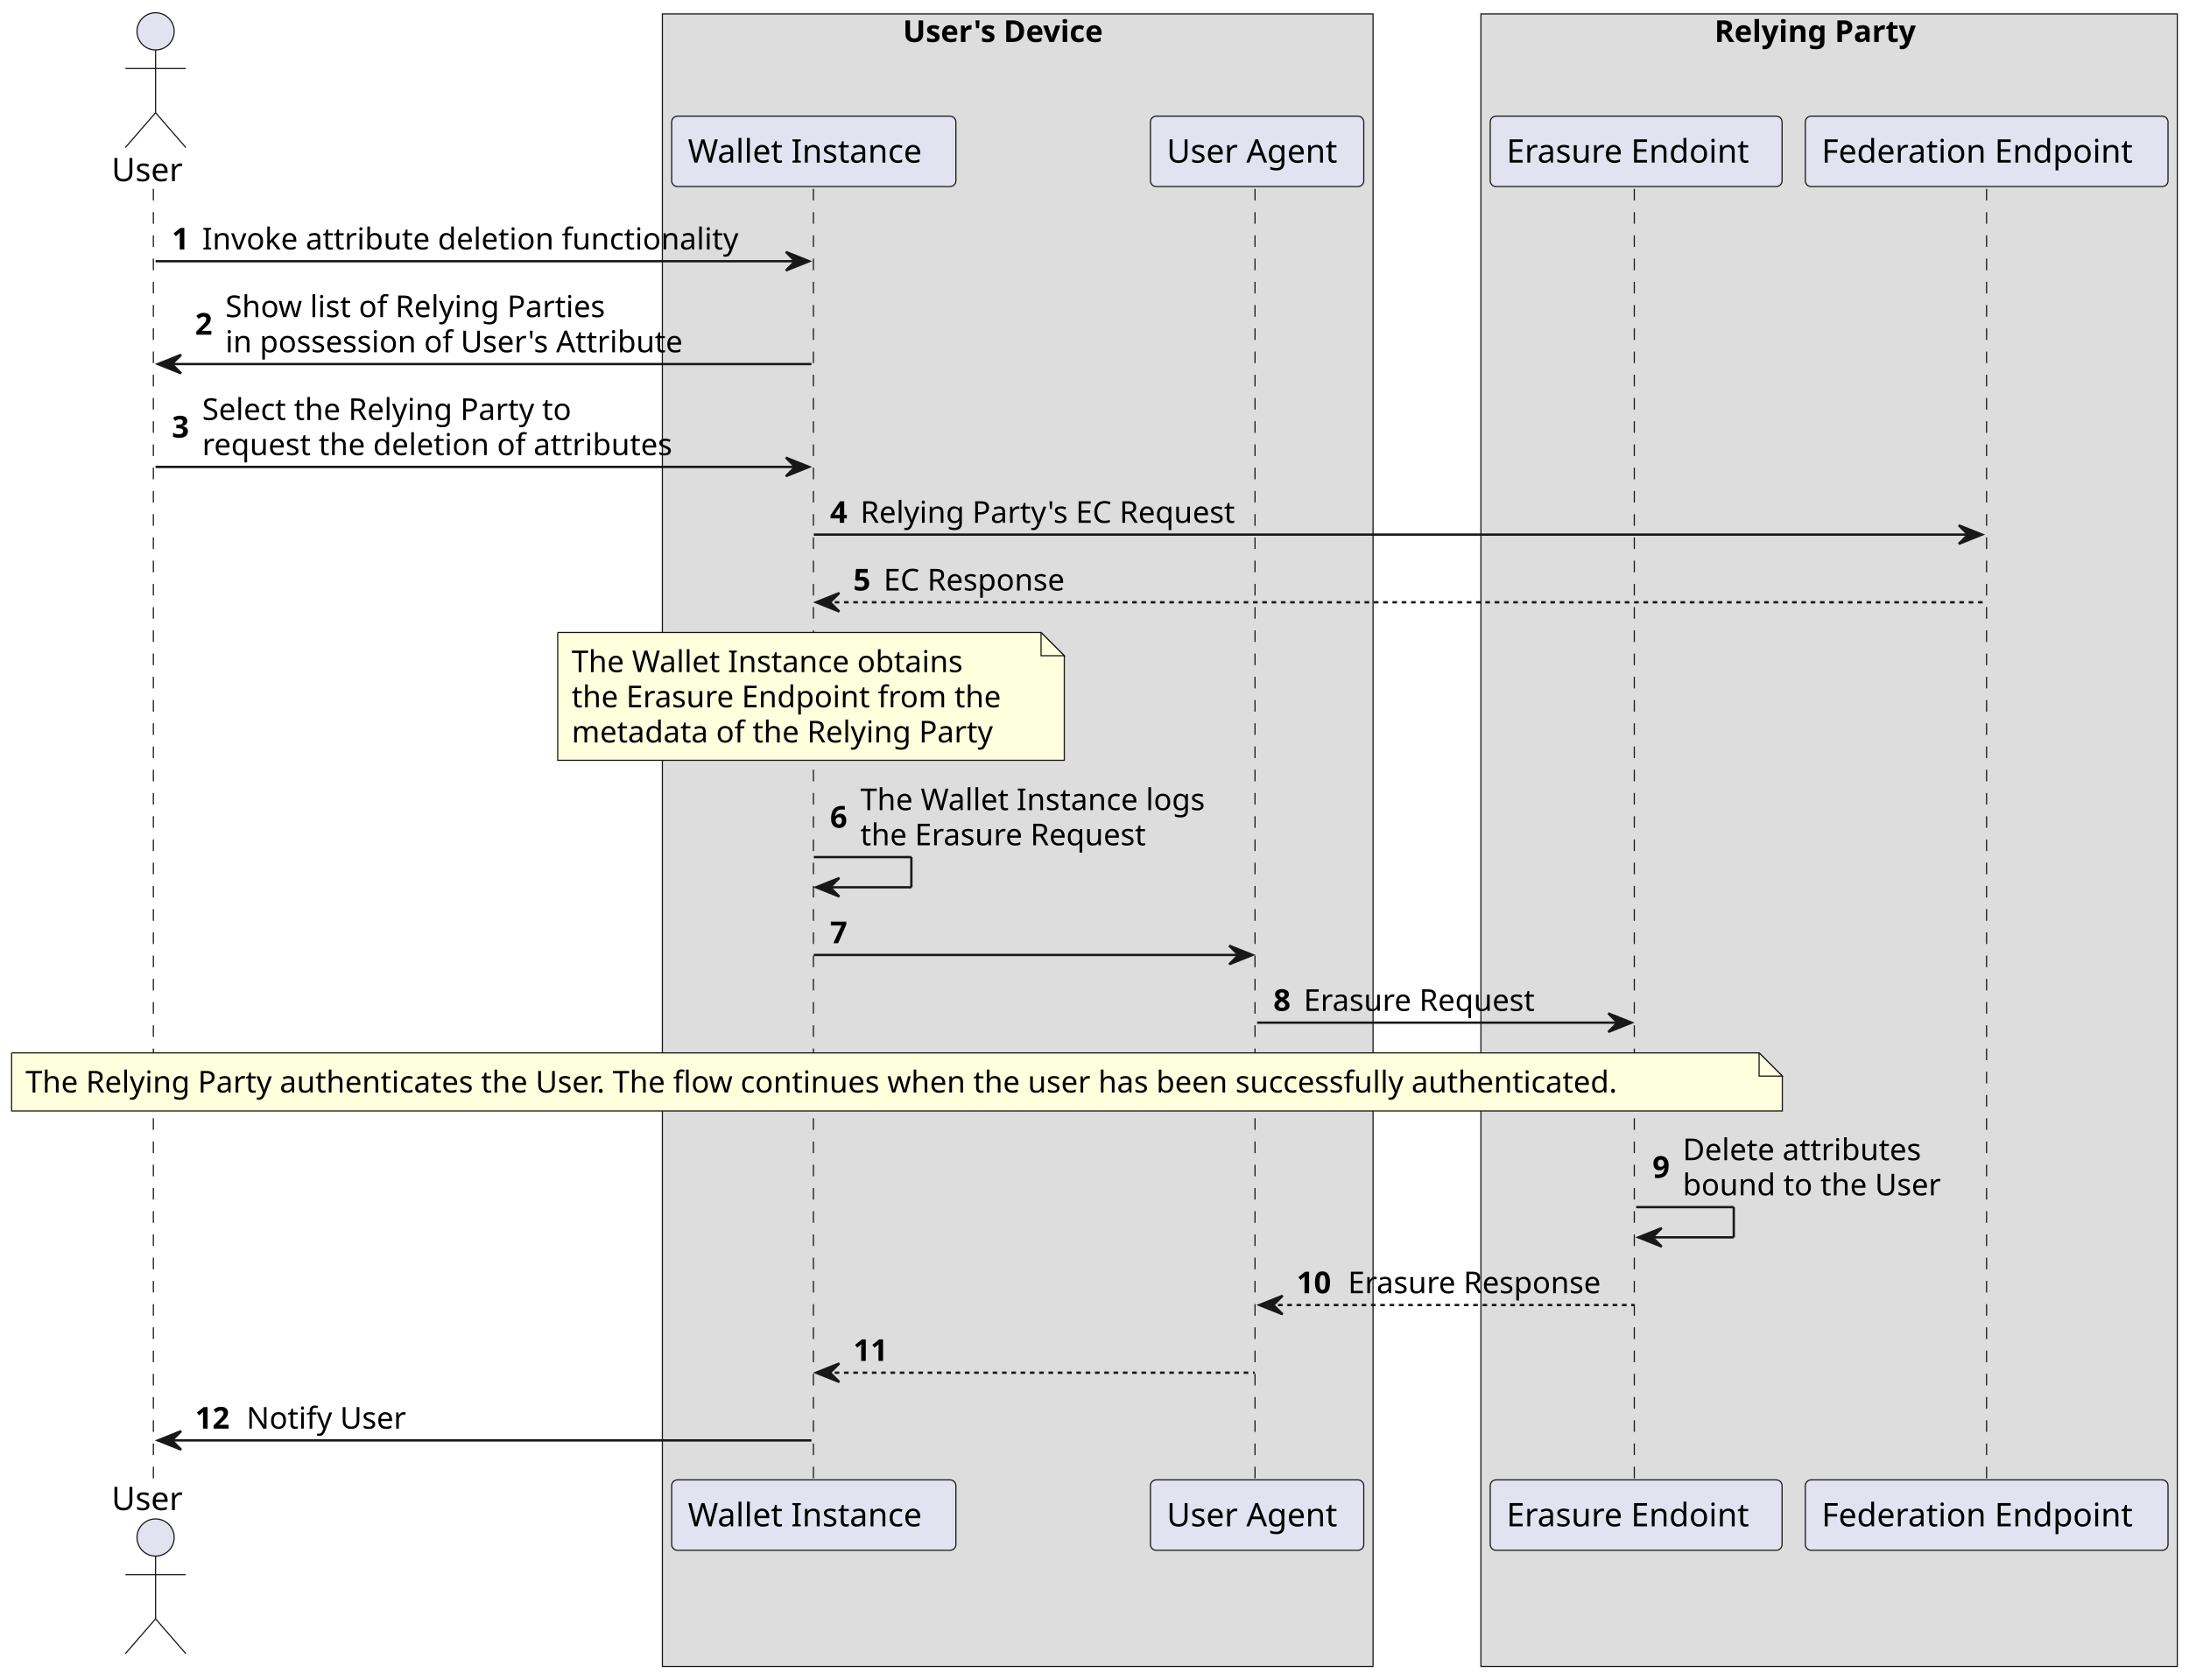
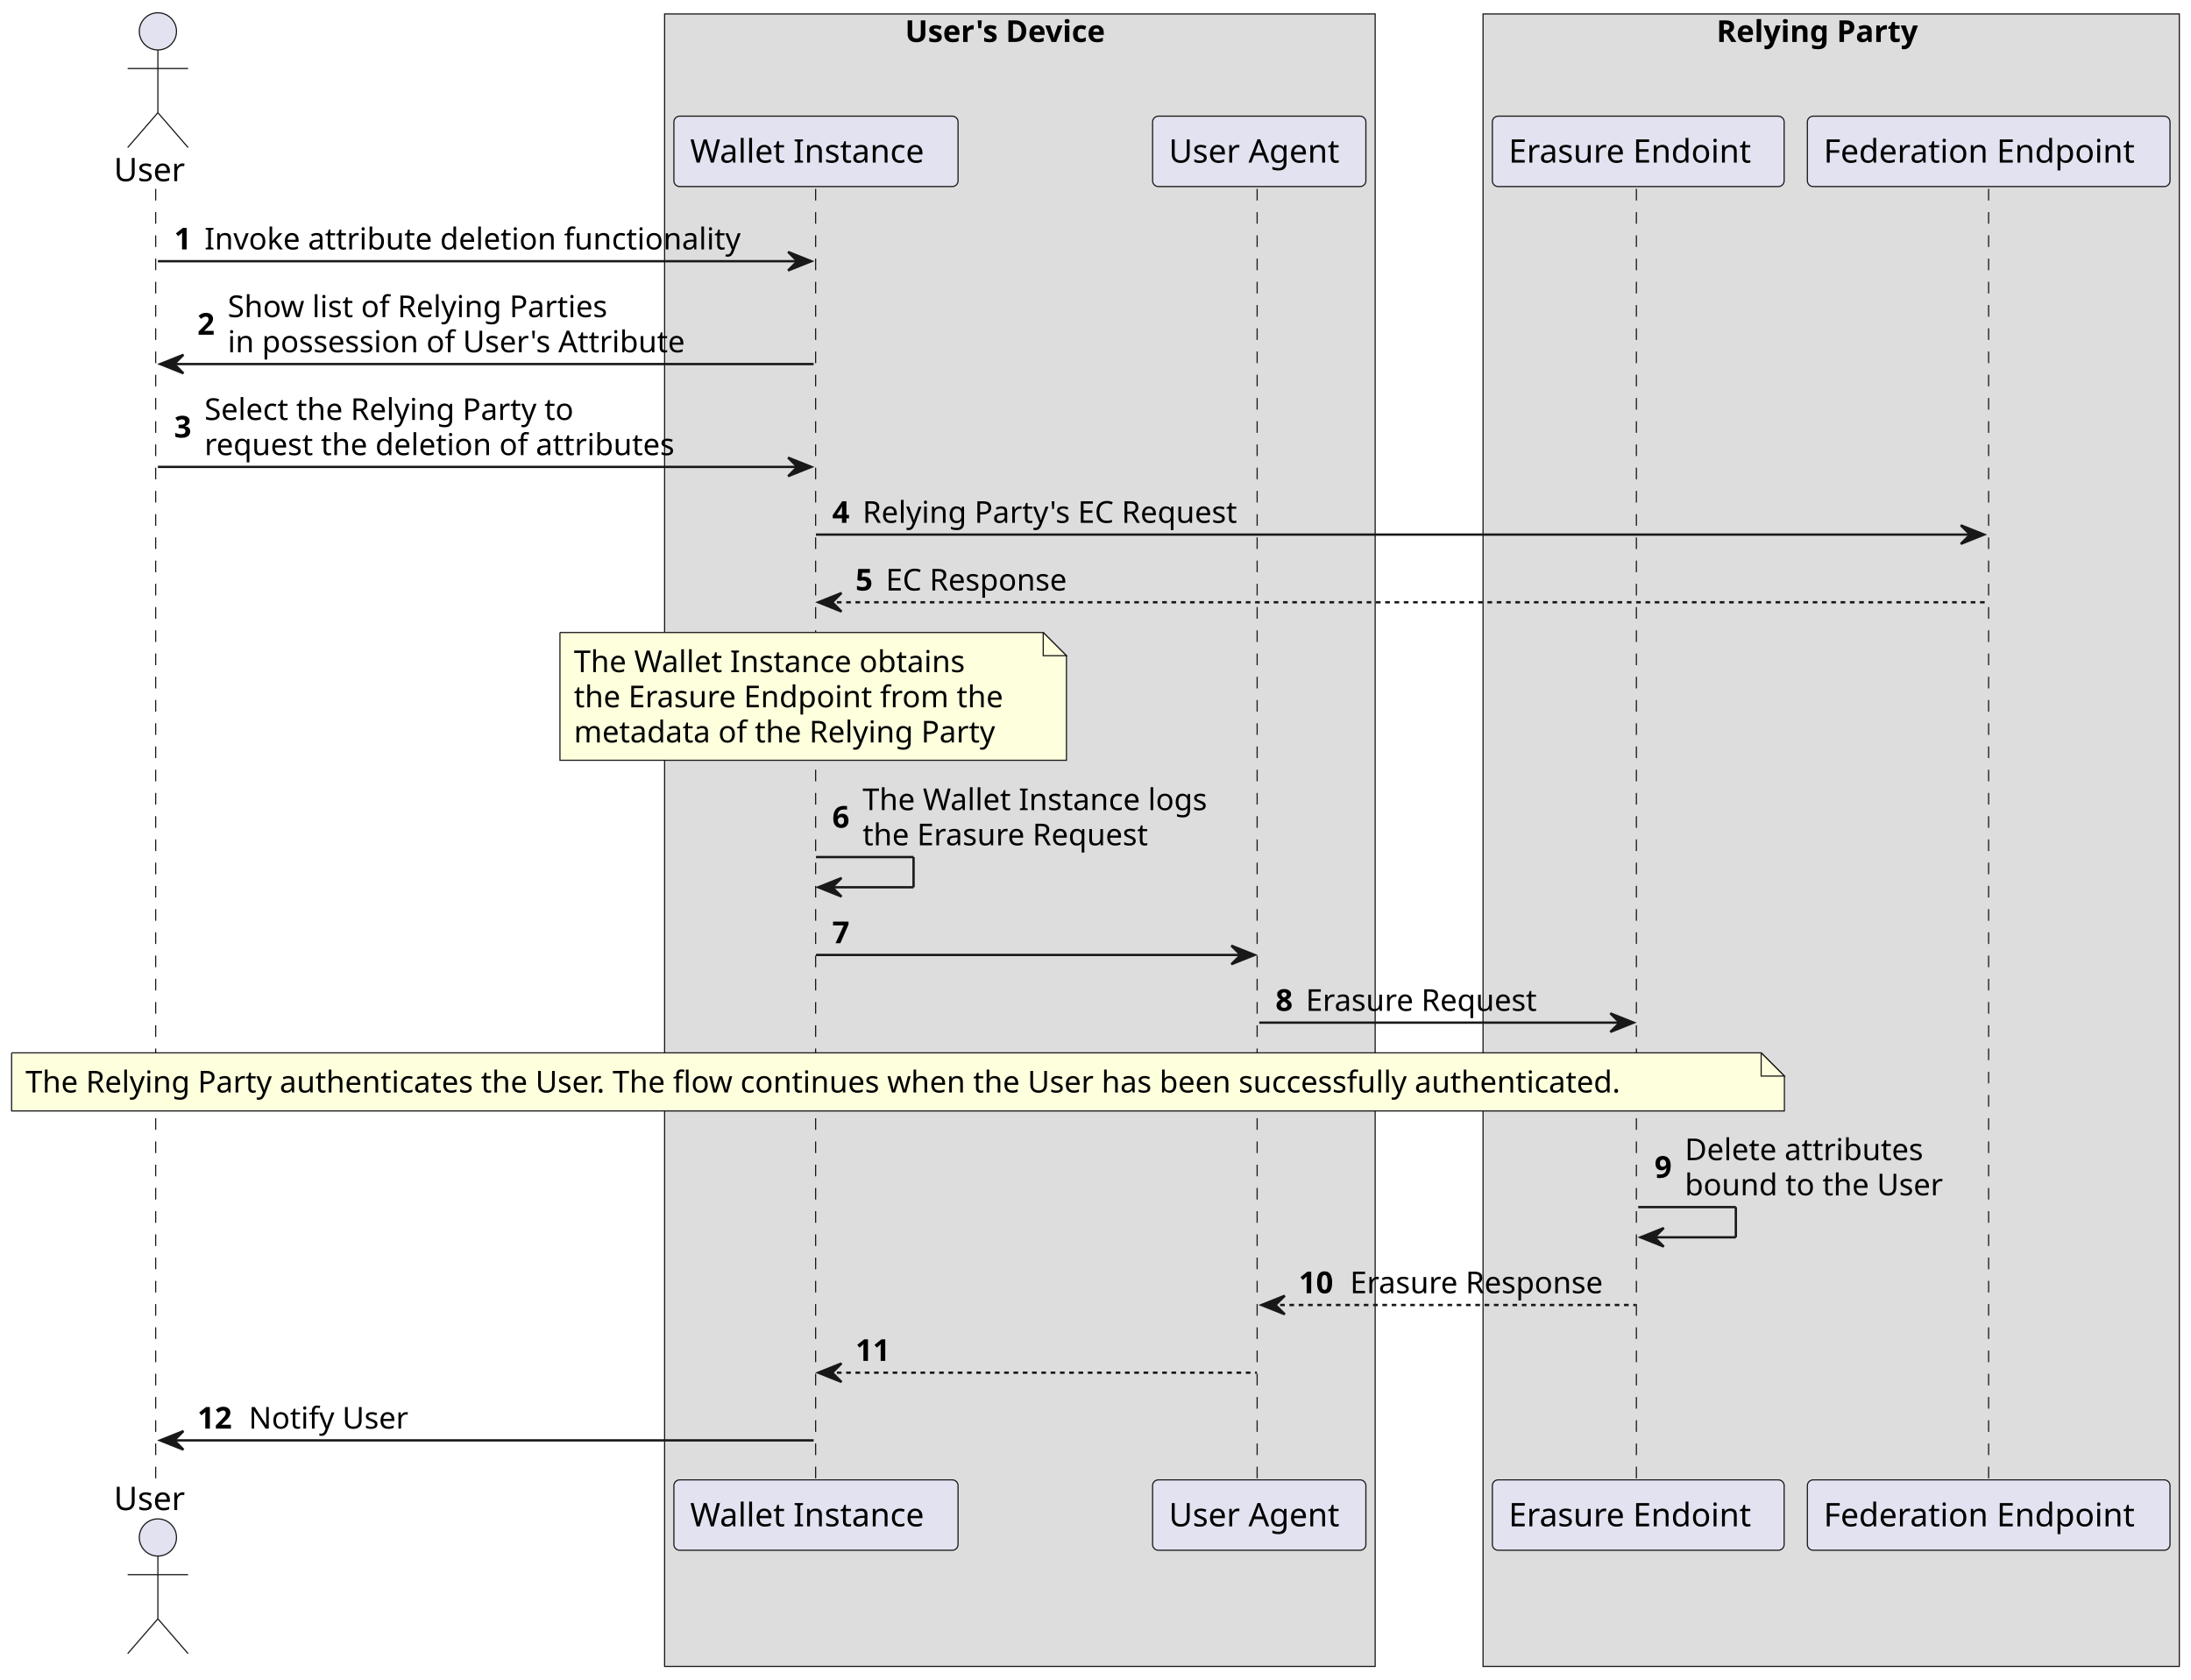
- <svg xmlns="http://www.w3.org/2000/svg" contentStyleType="text/css" data-diagram-type="SEQUENCE" height="723px" preserveAspectRatio="none" style="width:942px;height:723px;background:#FFFFFF;" version="1.1" viewBox="0 0 942 723" width="942px" zoomAndPan="magnify">
+ <svg xmlns="http://www.w3.org/2000/svg" contentStyleType="text/css" data-diagram-type="SEQUENCE" height="723px" preserveAspectRatio="none" style="width:943px;height:723px;background:#FFFFFF;" version="1.1" viewBox="0 0 943 723" width="943px" zoomAndPan="magnify">
  <defs />
  <g>
-     <rect fill="#DDDDDD" height="711.25" style="stroke:#181818;stroke-width:0.5;" width="305.828" x="285.043" y="6" />
-     <text fill="#000000" font-family="sans-serif" font-size="13" font-weight="bold" lengthAdjust="spacing" textLength="98.827" x="388.544" y="18.067">User's Device</text>
-     <rect fill="#DDDDDD" height="711.25" style="stroke:#181818;stroke-width:0.5;" width="299.668" x="637.299" y="6" />
-     <text fill="#000000" font-family="sans-serif" font-size="13" font-weight="bold" lengthAdjust="spacing" textLength="98.7" x="737.783" y="18.067">Relying Party</text>
+     <rect fill="#DDDDDD" height="711.25" style="stroke:#181818;stroke-width:0.5;" width="305.828" x="286.043" y="6" />
+     <text fill="#000000" font-family="sans-serif" font-size="13" font-weight="bold" lengthAdjust="spacing" textLength="98.827" x="389.544" y="18.067">User's Device</text>
+     <rect fill="#DDDDDD" height="711.25" style="stroke:#181818;stroke-width:0.5;" width="299.668" x="638.299" y="6" />
+     <text fill="#000000" font-family="sans-serif" font-size="13" font-weight="bold" lengthAdjust="spacing" textLength="98.7" x="738.783" y="18.067">Relying Party</text>
    <g>
-       <rect fill="#000000" fill-opacity="0" height="556.656" width="8" x="62.955" y="81.297" />
-       <line style="stroke:#181818;stroke-width:0.5;stroke-dasharray:5.0,5.0;" x1="66" x2="66" y1="81.297" y2="637.953" />
+       <rect fill="#000000" fill-opacity="0" height="556.656" width="8" x="63.955" y="81.297" />
+       <line style="stroke:#181818;stroke-width:0.5;stroke-dasharray:5.0,5.0;" x1="67" x2="67" y1="81.297" y2="637.953" />
    </g>
    <g>
-       <rect fill="#000000" fill-opacity="0" height="556.656" width="8" x="346.194" y="81.297" />
-       <line style="stroke:#181818;stroke-width:0.5;stroke-dasharray:5.0,5.0;" x1="350.043" x2="350.043" y1="81.297" y2="637.953" />
+       <rect fill="#000000" fill-opacity="0" height="556.656" width="8" x="347.194" y="81.297" />
+       <line style="stroke:#181818;stroke-width:0.5;stroke-dasharray:5.0,5.0;" x1="351.043" x2="351.043" y1="81.297" y2="637.953" />
    </g>
    <g>
-       <rect fill="#000000" fill-opacity="0" height="556.656" width="8" x="536.971" y="81.297" />
-       <line style="stroke:#181818;stroke-width:0.5;stroke-dasharray:5.0,5.0;" x1="540.071" x2="540.071" y1="81.297" y2="637.953" />
+       <rect fill="#000000" fill-opacity="0" height="556.656" width="8" x="537.971" y="81.297" />
+       <line style="stroke:#181818;stroke-width:0.5;stroke-dasharray:5.0,5.0;" x1="541.071" x2="541.071" y1="81.297" y2="637.953" />
    </g>
    <g>
-       <rect fill="#000000" fill-opacity="0" height="556.656" width="8" x="700.094" y="81.297" />
-       <line style="stroke:#181818;stroke-width:0.5;stroke-dasharray:5.0,5.0;" x1="703.299" x2="703.299" y1="81.297" y2="637.953" />
+       <rect fill="#000000" fill-opacity="0" height="556.656" width="8" x="701.094" y="81.297" />
+       <line style="stroke:#181818;stroke-width:0.5;stroke-dasharray:5.0,5.0;" x1="704.299" x2="704.299" y1="81.297" y2="637.953" />
    </g>
    <g>
-       <rect fill="#000000" fill-opacity="0" height="556.656" width="8" x="850.928" y="81.297" />
-       <line style="stroke:#181818;stroke-width:0.5;stroke-dasharray:5.0,5.0;" x1="854.889" x2="854.889" y1="81.297" y2="637.953" />
+       <rect fill="#000000" fill-opacity="0" height="556.656" width="8" x="851.928" y="81.297" />
+       <line style="stroke:#181818;stroke-width:0.5;stroke-dasharray:5.0,5.0;" x1="855.889" x2="855.889" y1="81.297" y2="637.953" />
    </g>
    <g class="participant participant-head" data-participant="user">
-       <text fill="#000000" font-family="sans-serif" font-size="14" lengthAdjust="spacing" textLength="31.91" x="48" y="77.995">User</text>
-       <ellipse cx="66.955" cy="13.5" fill="#E2E2F0" rx="8" ry="8" style="stroke:#181818;stroke-width:0.5;" />
-       <path d="M66.955,21.5 L66.955,48.5 M53.955,29.5 L79.955,29.5 M66.955,48.5 L53.955,63.5 M66.955,48.5 L79.955,63.5" fill="none" style="stroke:#181818;stroke-width:0.5;" />
+       <text fill="#000000" font-family="sans-serif" font-size="14" lengthAdjust="spacing" textLength="31.91" x="49" y="77.995">User</text>
+       <ellipse cx="67.955" cy="13.5" fill="#E2E2F0" rx="8" ry="8" style="stroke:#181818;stroke-width:0.5;" />
+       <path d="M67.955,21.5 L67.955,48.5 M54.955,29.5 L80.955,29.5 M67.955,48.5 L54.955,63.5 M67.955,48.5 L80.955,63.5" fill="none" style="stroke:#181818;stroke-width:0.5;" />
    </g>
    <g class="participant participant-tail" data-participant="user">
-       <text fill="#000000" font-family="sans-serif" font-size="14" lengthAdjust="spacing" textLength="31.91" x="48" y="649.948">User</text>
-       <ellipse cx="66.955" cy="661.75" fill="#E2E2F0" rx="8" ry="8" style="stroke:#181818;stroke-width:0.5;" />
-       <path d="M66.955,669.75 L66.955,696.75 M53.955,677.75 L79.955,677.75 M66.955,696.75 L53.955,711.75 M66.955,696.75 L79.955,711.75" fill="none" style="stroke:#181818;stroke-width:0.5;" />
+       <text fill="#000000" font-family="sans-serif" font-size="14" lengthAdjust="spacing" textLength="31.91" x="49" y="649.948">User</text>
+       <ellipse cx="67.955" cy="661.75" fill="#E2E2F0" rx="8" ry="8" style="stroke:#181818;stroke-width:0.5;" />
+       <path d="M67.955,669.75 L67.955,696.75 M54.955,677.75 L80.955,677.75 M67.955,696.75 L54.955,711.75 M67.955,696.75 L80.955,711.75" fill="none" style="stroke:#181818;stroke-width:0.5;" />
    </g>
    <g class="participant participant-head" data-participant="app">
-       <rect fill="#E2E2F0" height="30.297" rx="2.5" ry="2.5" style="stroke:#181818;stroke-width:0.5;" width="122.302" x="289.043" y="50" />
-       <text fill="#000000" font-family="sans-serif" font-size="14" lengthAdjust="spacing" textLength="108.302" x="296.043" y="69.995">Wallet Instance</text>
+       <rect fill="#E2E2F0" height="30.297" rx="2.5" ry="2.5" style="stroke:#181818;stroke-width:0.5;" width="122.302" x="290.043" y="50" />
+       <text fill="#000000" font-family="sans-serif" font-size="14" lengthAdjust="spacing" textLength="108.302" x="297.043" y="69.995">Wallet Instance</text>
    </g>
    <g class="participant participant-tail" data-participant="app">
-       <rect fill="#E2E2F0" height="30.297" rx="2.5" ry="2.5" style="stroke:#181818;stroke-width:0.5;" width="122.302" x="289.043" y="636.953" />
-       <text fill="#000000" font-family="sans-serif" font-size="14" lengthAdjust="spacing" textLength="108.302" x="296.043" y="656.948">Wallet Instance</text>
+       <rect fill="#E2E2F0" height="30.297" rx="2.5" ry="2.5" style="stroke:#181818;stroke-width:0.5;" width="122.302" x="290.043" y="636.953" />
+       <text fill="#000000" font-family="sans-serif" font-size="14" lengthAdjust="spacing" textLength="108.302" x="297.043" y="656.948">Wallet Instance</text>
    </g>
    <g class="participant participant-head" data-participant="ua">
-       <rect fill="#E2E2F0" height="30.297" rx="2.5" ry="2.5" style="stroke:#181818;stroke-width:0.5;" width="91.8" x="495.071" y="50" />
-       <text fill="#000000" font-family="sans-serif" font-size="14" lengthAdjust="spacing" textLength="77.8" x="502.071" y="69.995">User Agent</text>
+       <rect fill="#E2E2F0" height="30.297" rx="2.5" ry="2.5" style="stroke:#181818;stroke-width:0.5;" width="91.8" x="496.071" y="50" />
+       <text fill="#000000" font-family="sans-serif" font-size="14" lengthAdjust="spacing" textLength="77.8" x="503.071" y="69.995">User Agent</text>
    </g>
    <g class="participant participant-tail" data-participant="ua">
-       <rect fill="#E2E2F0" height="30.297" rx="2.5" ry="2.5" style="stroke:#181818;stroke-width:0.5;" width="91.8" x="495.071" y="636.953" />
-       <text fill="#000000" font-family="sans-serif" font-size="14" lengthAdjust="spacing" textLength="77.8" x="502.071" y="656.948">User Agent</text>
+       <rect fill="#E2E2F0" height="30.297" rx="2.5" ry="2.5" style="stroke:#181818;stroke-width:0.5;" width="91.8" x="496.071" y="636.953" />
+       <text fill="#000000" font-family="sans-serif" font-size="14" lengthAdjust="spacing" textLength="77.8" x="503.071" y="656.948">User Agent</text>
    </g>
    <g class="participant participant-head" data-participant="eept">
-       <rect fill="#E2E2F0" height="30.297" rx="2.5" ry="2.5" style="stroke:#181818;stroke-width:0.5;" width="125.59" x="641.299" y="50" />
-       <text fill="#000000" font-family="sans-serif" font-size="14" lengthAdjust="spacing" textLength="111.59" x="648.299" y="69.995">Erasure Endoint</text>
+       <rect fill="#E2E2F0" height="30.297" rx="2.5" ry="2.5" style="stroke:#181818;stroke-width:0.5;" width="125.59" x="642.299" y="50" />
+       <text fill="#000000" font-family="sans-serif" font-size="14" lengthAdjust="spacing" textLength="111.59" x="649.299" y="69.995">Erasure Endoint</text>
    </g>
    <g class="participant participant-tail" data-participant="eept">
-       <rect fill="#E2E2F0" height="30.297" rx="2.5" ry="2.5" style="stroke:#181818;stroke-width:0.5;" width="125.59" x="641.299" y="636.953" />
-       <text fill="#000000" font-family="sans-serif" font-size="14" lengthAdjust="spacing" textLength="111.59" x="648.299" y="656.948">Erasure Endoint</text>
+       <rect fill="#E2E2F0" height="30.297" rx="2.5" ry="2.5" style="stroke:#181818;stroke-width:0.5;" width="125.59" x="642.299" y="636.953" />
+       <text fill="#000000" font-family="sans-serif" font-size="14" lengthAdjust="spacing" textLength="111.59" x="649.299" y="656.948">Erasure Endoint</text>
    </g>
    <g class="participant participant-head" data-participant="fept">
-       <rect fill="#E2E2F0" height="30.297" rx="2.5" ry="2.5" style="stroke:#181818;stroke-width:0.5;" width="156.078" x="776.889" y="50" />
-       <text fill="#000000" font-family="sans-serif" font-size="14" lengthAdjust="spacing" textLength="142.078" x="783.889" y="69.995">Federation Endpoint</text>
+       <rect fill="#E2E2F0" height="30.297" rx="2.5" ry="2.5" style="stroke:#181818;stroke-width:0.5;" width="156.078" x="777.889" y="50" />
+       <text fill="#000000" font-family="sans-serif" font-size="14" lengthAdjust="spacing" textLength="142.078" x="784.889" y="69.995">Federation Endpoint</text>
    </g>
    <g class="participant participant-tail" data-participant="fept">
-       <rect fill="#E2E2F0" height="30.297" rx="2.5" ry="2.5" style="stroke:#181818;stroke-width:0.5;" width="156.078" x="776.889" y="636.953" />
-       <text fill="#000000" font-family="sans-serif" font-size="14" lengthAdjust="spacing" textLength="142.078" x="783.889" y="656.948">Federation Endpoint</text>
+       <rect fill="#E2E2F0" height="30.297" rx="2.5" ry="2.5" style="stroke:#181818;stroke-width:0.5;" width="156.078" x="777.889" y="636.953" />
+       <text fill="#000000" font-family="sans-serif" font-size="14" lengthAdjust="spacing" textLength="142.078" x="784.889" y="656.948">Federation Endpoint</text>
    </g>
    <g class="message" data-participant-1="user" data-participant-2="app">
-       <polygon fill="#181818" points="338.194,108.43,348.194,112.43,338.194,116.43,342.194,112.43" style="stroke:#181818;stroke-width:1;" />
-       <line style="stroke:#181818;stroke-width:1;" x1="66.955" x2="344.194" y1="112.43" y2="112.43" />
-       <text fill="#000000" font-family="sans-serif" font-size="13" font-weight="bold" lengthAdjust="spacing" textLength="9.045" x="73.955" y="107.364">1</text>
-       <text fill="#000000" font-family="sans-serif" font-size="13" lengthAdjust="spacing" textLength="246.194" x="87.001" y="107.364">Invoke attribute deletion functionality</text>
+       <polygon fill="#181818" points="339.194,108.43,349.194,112.43,339.194,116.43,343.194,112.43" style="stroke:#181818;stroke-width:1;" />
+       <line style="stroke:#181818;stroke-width:1;" x1="67.955" x2="345.194" y1="112.43" y2="112.43" />
+       <text fill="#000000" font-family="sans-serif" font-size="13" font-weight="bold" lengthAdjust="spacing" textLength="9.045" x="74.955" y="107.364">1</text>
+       <text fill="#000000" font-family="sans-serif" font-size="13" lengthAdjust="spacing" textLength="246.194" x="88.001" y="107.364">Invoke attribute deletion functionality</text>
    </g>
    <g class="message" data-participant-1="app" data-participant-2="user">
-       <polygon fill="#181818" points="77.955,152.695,67.955,156.695,77.955,160.695,73.955,156.695" style="stroke:#181818;stroke-width:1;" />
-       <line style="stroke:#181818;stroke-width:1;" x1="71.955" x2="349.194" y1="156.695" y2="156.695" />
-       <text fill="#000000" font-family="sans-serif" font-size="13" font-weight="bold" lengthAdjust="spacing" textLength="9.045" x="83.955" y="144.063">2</text>
-       <text fill="#000000" font-family="sans-serif" font-size="13" lengthAdjust="spacing" textLength="176.3" x="97.001" y="136.497">Show list of Relying Parties</text>
-       <text fill="#000000" font-family="sans-serif" font-size="13" lengthAdjust="spacing" textLength="209.619" x="97.001" y="151.629">in possession of User's Attribute</text>
+       <polygon fill="#181818" points="78.955,152.695,68.955,156.695,78.955,160.695,74.955,156.695" style="stroke:#181818;stroke-width:1;" />
+       <line style="stroke:#181818;stroke-width:1;" x1="72.955" x2="350.194" y1="156.695" y2="156.695" />
+       <text fill="#000000" font-family="sans-serif" font-size="13" font-weight="bold" lengthAdjust="spacing" textLength="9.045" x="84.955" y="144.063">2</text>
+       <text fill="#000000" font-family="sans-serif" font-size="13" lengthAdjust="spacing" textLength="176.3" x="98.001" y="136.497">Show list of Relying Parties</text>
+       <text fill="#000000" font-family="sans-serif" font-size="13" lengthAdjust="spacing" textLength="209.619" x="98.001" y="151.629">in possession of User's Attribute</text>
    </g>
    <g class="message" data-participant-1="user" data-participant-2="app">
-       <polygon fill="#181818" points="338.194,196.961,348.194,200.961,338.194,204.961,342.194,200.961" style="stroke:#181818;stroke-width:1;" />
-       <line style="stroke:#181818;stroke-width:1;" x1="66.955" x2="344.194" y1="200.961" y2="200.961" />
-       <text fill="#000000" font-family="sans-serif" font-size="13" font-weight="bold" lengthAdjust="spacing" textLength="9.045" x="73.955" y="188.329">3</text>
-       <text fill="#000000" font-family="sans-serif" font-size="13" lengthAdjust="spacing" textLength="173.399" x="87.001" y="180.762">Select the Relying Party to</text>
-       <text fill="#000000" font-family="sans-serif" font-size="13" lengthAdjust="spacing" textLength="216.334" x="87.001" y="195.895">request the deletion of attributes</text>
+       <polygon fill="#181818" points="339.194,196.961,349.194,200.961,339.194,204.961,343.194,200.961" style="stroke:#181818;stroke-width:1;" />
+       <line style="stroke:#181818;stroke-width:1;" x1="67.955" x2="345.194" y1="200.961" y2="200.961" />
+       <text fill="#000000" font-family="sans-serif" font-size="13" font-weight="bold" lengthAdjust="spacing" textLength="9.045" x="74.955" y="188.329">3</text>
+       <text fill="#000000" font-family="sans-serif" font-size="13" lengthAdjust="spacing" textLength="173.399" x="88.001" y="180.762">Select the Relying Party to</text>
+       <text fill="#000000" font-family="sans-serif" font-size="13" lengthAdjust="spacing" textLength="216.334" x="88.001" y="195.895">request the deletion of attributes</text>
    </g>
    <g class="message" data-participant-1="app" data-participant-2="fept">
-       <polygon fill="#181818" points="842.928,226.094,852.928,230.094,842.928,234.094,846.928,230.094" style="stroke:#181818;stroke-width:1;" />
-       <line style="stroke:#181818;stroke-width:1;" x1="350.194" x2="848.928" y1="230.094" y2="230.094" />
-       <text fill="#000000" font-family="sans-serif" font-size="13" font-weight="bold" lengthAdjust="spacing" textLength="9.045" x="357.194" y="225.028">4</text>
-       <text fill="#000000" font-family="sans-serif" font-size="13" lengthAdjust="spacing" textLength="175.805" x="370.24" y="225.028">Relying Party's EC Request</text>
+       <polygon fill="#181818" points="843.928,226.094,853.928,230.094,843.928,234.094,847.928,230.094" style="stroke:#181818;stroke-width:1;" />
+       <line style="stroke:#181818;stroke-width:1;" x1="351.194" x2="849.928" y1="230.094" y2="230.094" />
+       <text fill="#000000" font-family="sans-serif" font-size="13" font-weight="bold" lengthAdjust="spacing" textLength="9.045" x="358.194" y="225.028">4</text>
+       <text fill="#000000" font-family="sans-serif" font-size="13" lengthAdjust="spacing" textLength="175.805" x="371.24" y="225.028">Relying Party's EC Request</text>
    </g>
    <g class="message" data-participant-1="fept" data-participant-2="app">
-       <polygon fill="#181818" points="361.194,255.227,351.194,259.227,361.194,263.227,357.194,259.227" style="stroke:#181818;stroke-width:1;" />
-       <line style="stroke:#181818;stroke-width:1;stroke-dasharray:2.0,2.0;" x1="355.194" x2="853.928" y1="259.227" y2="259.227" />
-       <text fill="#000000" font-family="sans-serif" font-size="13" font-weight="bold" lengthAdjust="spacing" textLength="9.045" x="367.194" y="254.161">5</text>
-       <text fill="#000000" font-family="sans-serif" font-size="13" lengthAdjust="spacing" textLength="84.443" x="380.24" y="254.161">EC Response</text>
+       <polygon fill="#181818" points="362.194,255.227,352.194,259.227,362.194,263.227,358.194,259.227" style="stroke:#181818;stroke-width:1;" />
+       <line style="stroke:#181818;stroke-width:1;stroke-dasharray:2.0,2.0;" x1="356.194" x2="854.928" y1="259.227" y2="259.227" />
+       <text fill="#000000" font-family="sans-serif" font-size="13" font-weight="bold" lengthAdjust="spacing" textLength="9.045" x="368.194" y="254.161">5</text>
+       <text fill="#000000" font-family="sans-serif" font-size="13" lengthAdjust="spacing" textLength="84.443" x="381.24" y="254.161">EC Response</text>
    </g>
-     <path d="M240,272.227 L240,327.227 L458,327.227 L458,282.227 L448,272.227 L240,272.227" fill="#FEFFDD" style="stroke:#181818;stroke-width:0.5;" />
-     <path d="M448,272.227 L448,282.227 L458,282.227 L448,272.227" fill="#FEFFDD" style="stroke:#181818;stroke-width:0.5;" />
-     <text fill="#000000" font-family="sans-serif" font-size="13" lengthAdjust="spacing" textLength="180.902" x="246" y="289.293">The Wallet Instance obtains</text>
-     <text fill="#000000" font-family="sans-serif" font-size="13" lengthAdjust="spacing" textLength="197.476" x="246" y="304.426">the Erasure Endpoint from the</text>
-     <text fill="#000000" font-family="sans-serif" font-size="13" lengthAdjust="spacing" textLength="195.781" x="246" y="319.559">metadata of the Relying Party</text>
+     <path d="M241,272.227 L241,327.227 L459,327.227 L459,282.227 L449,272.227 L241,272.227" fill="#FEFFDD" style="stroke:#181818;stroke-width:0.5;" />
+     <path d="M449,272.227 L449,282.227 L459,282.227 L449,272.227" fill="#FEFFDD" style="stroke:#181818;stroke-width:0.5;" />
+     <text fill="#000000" font-family="sans-serif" font-size="13" lengthAdjust="spacing" textLength="180.902" x="247" y="289.293">The Wallet Instance obtains</text>
+     <text fill="#000000" font-family="sans-serif" font-size="13" lengthAdjust="spacing" textLength="197.476" x="247" y="304.426">the Erasure Endpoint from the</text>
+     <text fill="#000000" font-family="sans-serif" font-size="13" lengthAdjust="spacing" textLength="195.781" x="247" y="319.559">metadata of the Relying Party</text>
    <g class="message" data-participant-1="app" data-participant-2="app">
-       <line style="stroke:#181818;stroke-width:1;" x1="350.194" x2="392.194" y1="368.891" y2="368.891" />
-       <line style="stroke:#181818;stroke-width:1;" x1="392.194" x2="392.194" y1="368.891" y2="381.891" />
-       <line style="stroke:#181818;stroke-width:1;" x1="351.194" x2="392.194" y1="381.891" y2="381.891" />
-       <polygon fill="#181818" points="361.194,377.891,351.194,381.891,361.194,385.891,357.194,381.891" style="stroke:#181818;stroke-width:1;" />
-       <text fill="#000000" font-family="sans-serif" font-size="13" font-weight="bold" lengthAdjust="spacing" textLength="9.045" x="357.194" y="356.258">6</text>
-       <text fill="#000000" font-family="sans-serif" font-size="13" lengthAdjust="spacing" textLength="159.599" x="370.24" y="348.692">The Wallet Instance logs</text>
-       <text fill="#000000" font-family="sans-serif" font-size="13" lengthAdjust="spacing" textLength="132.869" x="370.24" y="363.825">the Erasure Request</text>
+       <line style="stroke:#181818;stroke-width:1;" x1="351.194" x2="393.194" y1="368.891" y2="368.891" />
+       <line style="stroke:#181818;stroke-width:1;" x1="393.194" x2="393.194" y1="368.891" y2="381.891" />
+       <line style="stroke:#181818;stroke-width:1;" x1="352.194" x2="393.194" y1="381.891" y2="381.891" />
+       <polygon fill="#181818" points="362.194,377.891,352.194,381.891,362.194,385.891,358.194,381.891" style="stroke:#181818;stroke-width:1;" />
+       <text fill="#000000" font-family="sans-serif" font-size="13" font-weight="bold" lengthAdjust="spacing" textLength="9.045" x="358.194" y="356.258">6</text>
+       <text fill="#000000" font-family="sans-serif" font-size="13" lengthAdjust="spacing" textLength="159.599" x="371.24" y="348.692">The Wallet Instance logs</text>
+       <text fill="#000000" font-family="sans-serif" font-size="13" lengthAdjust="spacing" textLength="132.869" x="371.24" y="363.825">the Erasure Request</text>
    </g>
    <g class="message" data-participant-1="app" data-participant-2="ua">
-       <polygon fill="#181818" points="528.971,407.023,538.971,411.023,528.971,415.023,532.971,411.023" style="stroke:#181818;stroke-width:1;" />
-       <line style="stroke:#181818;stroke-width:1;" x1="350.194" x2="534.971" y1="411.023" y2="411.023" />
-       <text fill="#000000" font-family="sans-serif" font-size="13" font-weight="bold" lengthAdjust="spacing" textLength="9.045" x="357.194" y="405.957">7</text>
-       <text fill="#000000" font-family="sans-serif" font-size="13" lengthAdjust="spacing" textLength="4.132" x="370.24" y="405.957"> </text>
+       <polygon fill="#181818" points="529.971,407.023,539.971,411.023,529.971,415.023,533.971,411.023" style="stroke:#181818;stroke-width:1;" />
+       <line style="stroke:#181818;stroke-width:1;" x1="351.194" x2="535.971" y1="411.023" y2="411.023" />
+       <text fill="#000000" font-family="sans-serif" font-size="13" font-weight="bold" lengthAdjust="spacing" textLength="9.045" x="358.194" y="405.957">7</text>
+       <text fill="#000000" font-family="sans-serif" font-size="13" lengthAdjust="spacing" textLength="4.132" x="371.24" y="405.957"> </text>
    </g>
    <g class="message" data-participant-1="ua" data-participant-2="eept">
-       <polygon fill="#181818" points="692.094,436.156,702.094,440.156,692.094,444.156,696.094,440.156" style="stroke:#181818;stroke-width:1;" />
-       <line style="stroke:#181818;stroke-width:1;" x1="540.971" x2="698.094" y1="440.156" y2="440.156" />
-       <text fill="#000000" font-family="sans-serif" font-size="13" font-weight="bold" lengthAdjust="spacing" textLength="9.045" x="547.971" y="435.09">8</text>
-       <text fill="#000000" font-family="sans-serif" font-size="13" lengthAdjust="spacing" textLength="107.402" x="561.017" y="435.09">Erasure Request</text>
+       <polygon fill="#181818" points="693.094,436.156,703.094,440.156,693.094,444.156,697.094,440.156" style="stroke:#181818;stroke-width:1;" />
+       <line style="stroke:#181818;stroke-width:1;" x1="541.971" x2="699.094" y1="440.156" y2="440.156" />
+       <text fill="#000000" font-family="sans-serif" font-size="13" font-weight="bold" lengthAdjust="spacing" textLength="9.045" x="548.971" y="435.09">8</text>
+       <text fill="#000000" font-family="sans-serif" font-size="13" lengthAdjust="spacing" textLength="107.402" x="562.017" y="435.09">Erasure Request</text>
    </g>
-     <path d="M5,453.156 L5,478.156 L767,478.156 L767,463.156 L757,453.156 L5,453.156" fill="#FEFFDD" style="stroke:#181818;stroke-width:0.5;" />
-     <path d="M757,453.156 L757,463.156 L767,463.156 L757,453.156" fill="#FEFFDD" style="stroke:#181818;stroke-width:0.5;" />
-     <text fill="#000000" font-family="sans-serif" font-size="13" lengthAdjust="spacing" textLength="741.292" x="11" y="470.223">The Relying Party authenticates the User. The flow continues when the user has been successfully authenticated.</text>
+     <path d="M5,453.156 L5,478.156 L768,478.156 L768,463.156 L758,453.156 L5,453.156" fill="#FEFFDD" style="stroke:#181818;stroke-width:0.5;" />
+     <path d="M758,453.156 L758,463.156 L768,463.156 L758,453.156" fill="#FEFFDD" style="stroke:#181818;stroke-width:0.5;" />
+     <text fill="#000000" font-family="sans-serif" font-size="13" lengthAdjust="spacing" textLength="742.568" x="11" y="470.223">The Relying Party authenticates the User. The flow continues when the User has been successfully authenticated.</text>
    <g class="message" data-participant-1="eept" data-participant-2="eept">
-       <line style="stroke:#181818;stroke-width:1;" x1="704.094" x2="746.094" y1="519.555" y2="519.555" />
-       <line style="stroke:#181818;stroke-width:1;" x1="746.094" x2="746.094" y1="519.555" y2="532.555" />
-       <line style="stroke:#181818;stroke-width:1;" x1="705.094" x2="746.094" y1="532.555" y2="532.555" />
-       <polygon fill="#181818" points="715.094,528.555,705.094,532.555,715.094,536.555,711.094,532.555" style="stroke:#181818;stroke-width:1;" />
-       <text fill="#000000" font-family="sans-serif" font-size="13" font-weight="bold" lengthAdjust="spacing" textLength="9.045" x="711.094" y="506.922">9</text>
-       <text fill="#000000" font-family="sans-serif" font-size="13" lengthAdjust="spacing" textLength="110.322" x="724.139" y="499.356">Delete attributes</text>
-       <text fill="#000000" font-family="sans-serif" font-size="13" lengthAdjust="spacing" textLength="117.349" x="724.139" y="514.489">bound to the User</text>
+       <line style="stroke:#181818;stroke-width:1;" x1="705.094" x2="747.094" y1="519.555" y2="519.555" />
+       <line style="stroke:#181818;stroke-width:1;" x1="747.094" x2="747.094" y1="519.555" y2="532.555" />
+       <line style="stroke:#181818;stroke-width:1;" x1="706.094" x2="747.094" y1="532.555" y2="532.555" />
+       <polygon fill="#181818" points="716.094,528.555,706.094,532.555,716.094,536.555,712.094,532.555" style="stroke:#181818;stroke-width:1;" />
+       <text fill="#000000" font-family="sans-serif" font-size="13" font-weight="bold" lengthAdjust="spacing" textLength="9.045" x="712.094" y="506.922">9</text>
+       <text fill="#000000" font-family="sans-serif" font-size="13" lengthAdjust="spacing" textLength="110.322" x="725.139" y="499.356">Delete attributes</text>
+       <text fill="#000000" font-family="sans-serif" font-size="13" lengthAdjust="spacing" textLength="117.349" x="725.139" y="514.489">bound to the User</text>
    </g>
    <g class="message" data-participant-1="eept" data-participant-2="ua">
-       <polygon fill="#181818" points="551.971,557.688,541.971,561.688,551.971,565.688,547.971,561.688" style="stroke:#181818;stroke-width:1;" />
-       <line style="stroke:#181818;stroke-width:1;stroke-dasharray:2.0,2.0;" x1="545.971" x2="703.094" y1="561.688" y2="561.688" />
-       <text fill="#000000" font-family="sans-serif" font-size="13" font-weight="bold" lengthAdjust="spacing" textLength="18.091" x="557.971" y="556.622">10</text>
-       <text fill="#000000" font-family="sans-serif" font-size="13" lengthAdjust="spacing" textLength="117.032" x="580.062" y="556.622">Erasure Response</text>
+       <polygon fill="#181818" points="552.971,557.688,542.971,561.688,552.971,565.688,548.971,561.688" style="stroke:#181818;stroke-width:1;" />
+       <line style="stroke:#181818;stroke-width:1;stroke-dasharray:2.0,2.0;" x1="546.971" x2="704.094" y1="561.688" y2="561.688" />
+       <text fill="#000000" font-family="sans-serif" font-size="13" font-weight="bold" lengthAdjust="spacing" textLength="18.091" x="558.971" y="556.622">10</text>
+       <text fill="#000000" font-family="sans-serif" font-size="13" lengthAdjust="spacing" textLength="117.032" x="581.062" y="556.622">Erasure Response</text>
    </g>
    <g class="message" data-participant-1="ua" data-participant-2="app">
-       <polygon fill="#181818" points="361.194,586.82,351.194,590.82,361.194,594.82,357.194,590.82" style="stroke:#181818;stroke-width:1;" />
-       <line style="stroke:#181818;stroke-width:1;stroke-dasharray:2.0,2.0;" x1="355.194" x2="539.971" y1="590.82" y2="590.82" />
-       <text fill="#000000" font-family="sans-serif" font-size="13" font-weight="bold" lengthAdjust="spacing" textLength="18.091" x="367.194" y="585.754">11</text>
-       <text fill="#000000" font-family="sans-serif" font-size="13" lengthAdjust="spacing" textLength="4.132" x="389.285" y="585.754"> </text>
+       <polygon fill="#181818" points="362.194,586.82,352.194,590.82,362.194,594.82,358.194,590.82" style="stroke:#181818;stroke-width:1;" />
+       <line style="stroke:#181818;stroke-width:1;stroke-dasharray:2.0,2.0;" x1="356.194" x2="540.971" y1="590.82" y2="590.82" />
+       <text fill="#000000" font-family="sans-serif" font-size="13" font-weight="bold" lengthAdjust="spacing" textLength="18.091" x="368.194" y="585.754">11</text>
+       <text fill="#000000" font-family="sans-serif" font-size="13" lengthAdjust="spacing" textLength="4.132" x="390.285" y="585.754"> </text>
    </g>
    <g class="message" data-participant-1="app" data-participant-2="user">
-       <polygon fill="#181818" points="77.955,615.953,67.955,619.953,77.955,623.953,73.955,619.953" style="stroke:#181818;stroke-width:1;" />
-       <line style="stroke:#181818;stroke-width:1;" x1="71.955" x2="349.194" y1="619.953" y2="619.953" />
-       <text fill="#000000" font-family="sans-serif" font-size="13" font-weight="bold" lengthAdjust="spacing" textLength="18.091" x="83.955" y="614.887">12</text>
-       <text fill="#000000" font-family="sans-serif" font-size="13" lengthAdjust="spacing" textLength="72.42" x="106.046" y="614.887">Notify User</text>
+       <polygon fill="#181818" points="78.955,615.953,68.955,619.953,78.955,623.953,74.955,619.953" style="stroke:#181818;stroke-width:1;" />
+       <line style="stroke:#181818;stroke-width:1;" x1="72.955" x2="350.194" y1="619.953" y2="619.953" />
+       <text fill="#000000" font-family="sans-serif" font-size="13" font-weight="bold" lengthAdjust="spacing" textLength="18.091" x="84.955" y="614.887">12</text>
+       <text fill="#000000" font-family="sans-serif" font-size="13" lengthAdjust="spacing" textLength="72.42" x="107.046" y="614.887">Notify User</text>
    </g>
  </g>
</svg>
